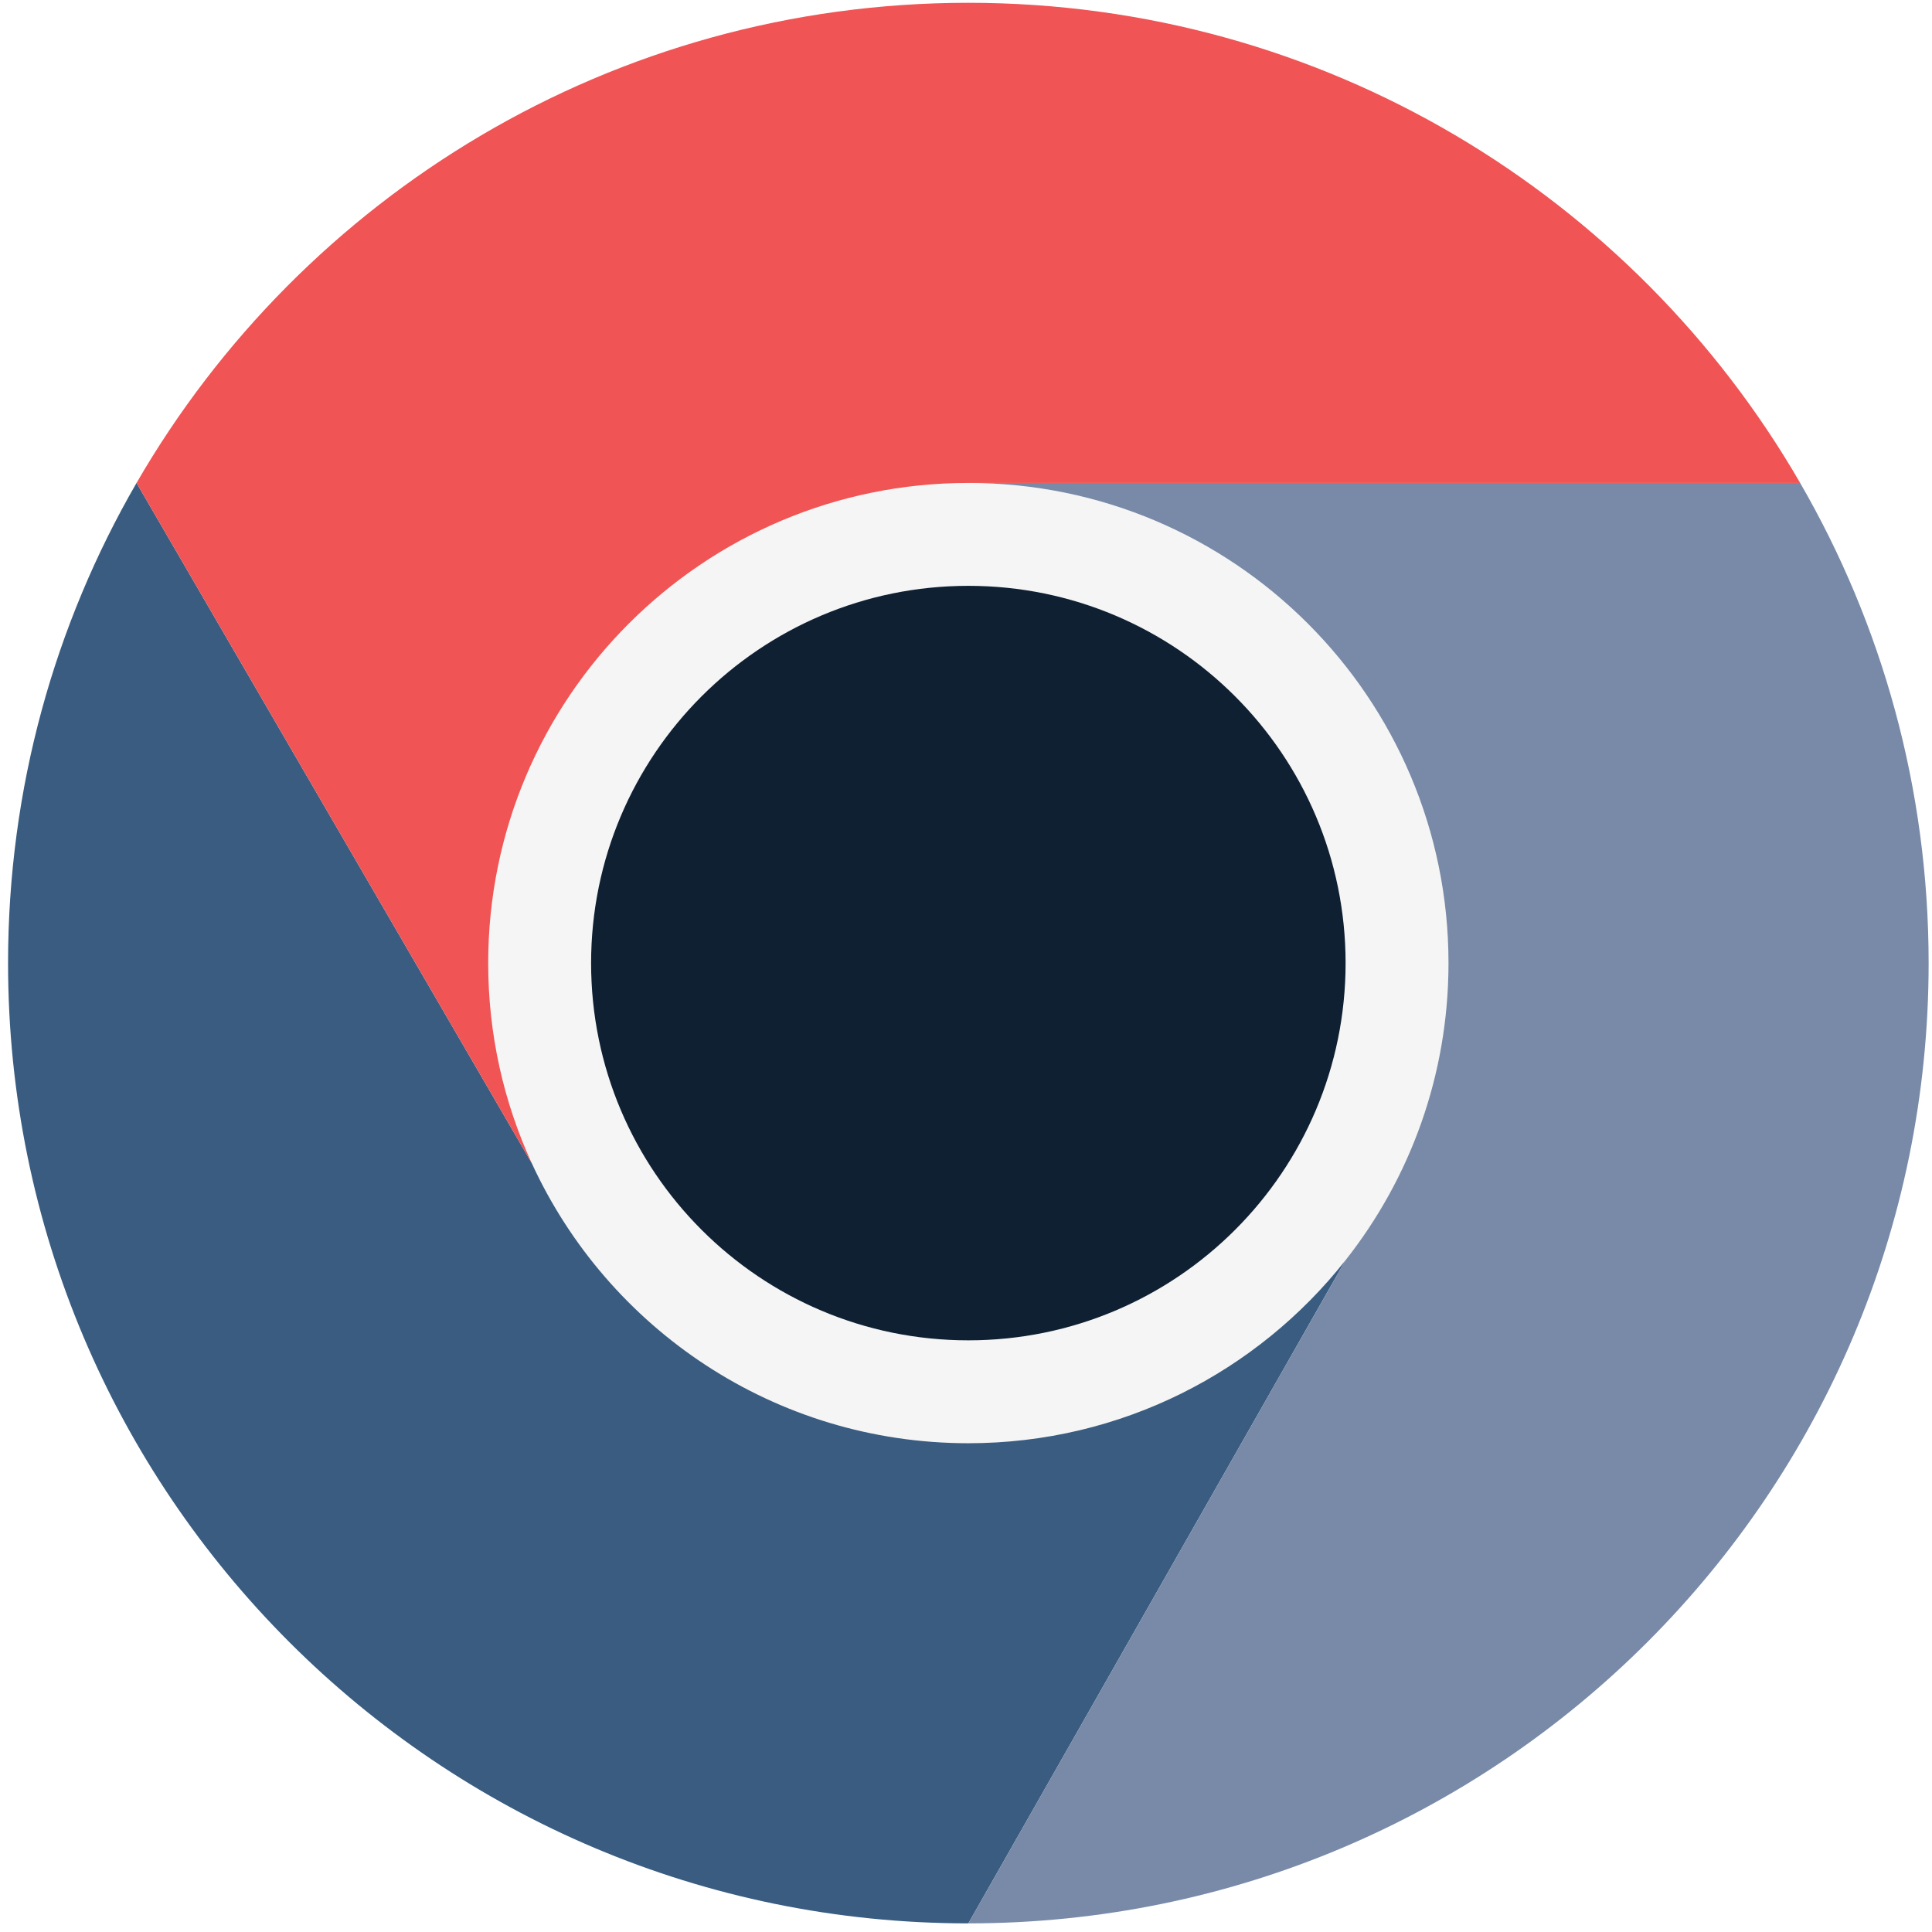
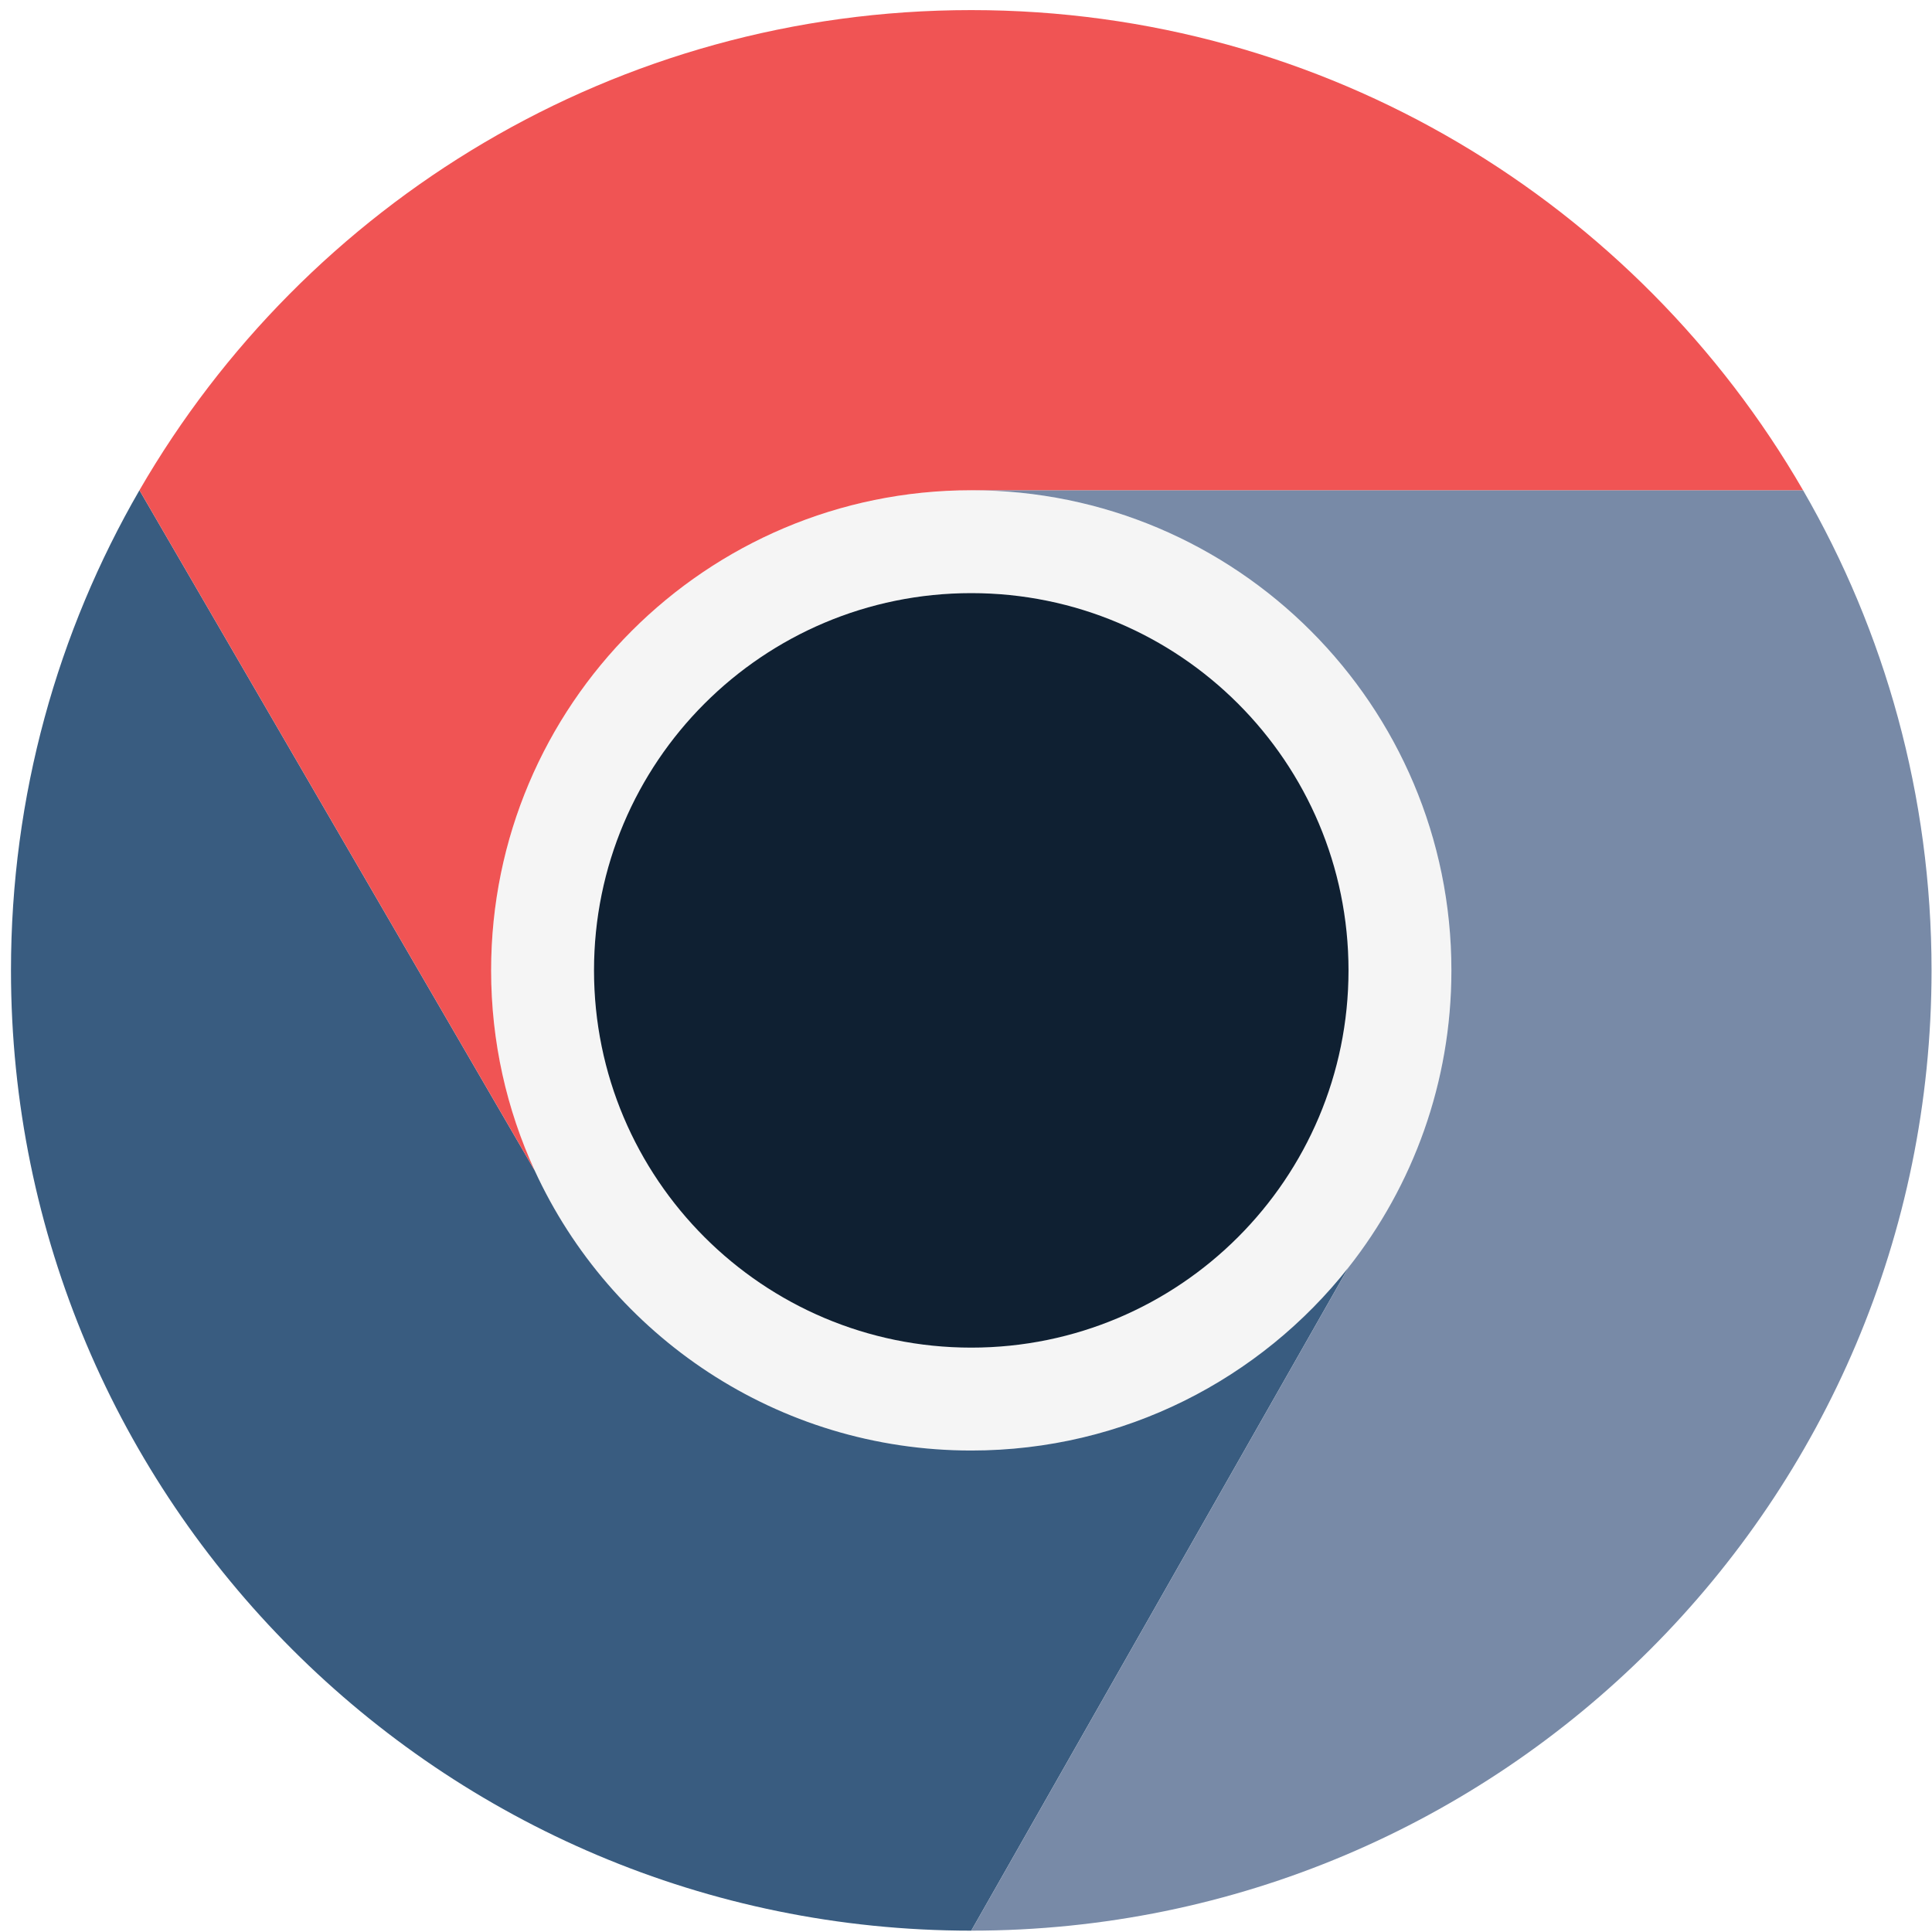
<svg xmlns="http://www.w3.org/2000/svg" width="169" height="169" viewBox="0 0 169 169" fill="none">
-   <path fill-rule="evenodd" clip-rule="evenodd" d="M84.705 42.245C61.509 42.245 42.705 61.049 42.705 84.245C42.705 90.491 44.068 96.418 46.513 101.745C53.149 116.204 67.755 126.245 84.705 126.245C98.083 126.245 110.001 119.99 117.692 110.245C123.337 103.094 126.705 94.063 126.705 84.245C126.705 61.049 107.901 42.245 84.705 42.245ZM84.705 117.245C102.93 117.245 117.705 102.471 117.705 84.245C117.705 66.02 102.93 51.245 84.705 51.245C66.48 51.245 51.705 66.02 51.705 84.245C51.705 102.471 66.48 117.245 84.705 117.245Z" fill="#F5F5F5" />
-   <path d="M0.705 84.245C0.705 130.637 38.313 168.245 84.705 168.245L117.692 110.245C110.001 119.99 98.083 126.245 84.705 126.245C67.755 126.245 53.149 116.204 46.513 101.745L11.943 42.245C4.796 54.6 0.705 68.945 0.705 84.245Z" fill="#395C80" />
-   <path d="M84.705 168.245C131.097 168.245 168.705 130.637 168.705 84.245C168.705 68.945 164.615 54.6 157.467 42.245H84.705C107.901 42.245 126.705 61.049 126.705 84.245C126.705 94.063 123.337 103.094 117.692 110.245L84.705 168.245Z" fill="#788AA7" />
-   <path d="M117.705 84.245C117.705 102.471 102.93 117.245 84.705 117.245C66.48 117.245 51.705 102.471 51.705 84.245C51.705 66.02 66.48 51.245 84.705 51.245C102.93 51.245 117.705 66.02 117.705 84.245Z" fill="#0F2032" />
-   <path d="M42.705 84.245C42.705 61.049 61.509 42.245 84.705 42.245H157.467C142.943 17.137 115.797 0.245 84.705 0.245C53.613 0.245 26.467 17.137 11.943 42.245L46.513 101.745C44.068 96.418 42.705 90.491 42.705 84.245Z" fill="#F05454" />
+   <path fill-rule="evenodd" clip-rule="evenodd" d="M84.96 42.883C61.764 42.883 42.96 61.687 42.96 84.883C42.96 91.128 44.323 97.055 46.768 102.383C53.404 116.842 68.01 126.883 84.96 126.883C98.338 126.883 110.256 120.628 117.947 110.883C123.591 103.731 126.96 94.701 126.96 84.883C126.96 61.687 108.156 42.883 84.96 42.883ZM84.96 117.883C103.185 117.883 117.96 103.108 117.96 84.883C117.96 66.657 103.185 51.883 84.96 51.883C66.735 51.883 51.96 66.657 51.96 84.883C51.96 103.108 66.735 117.883 84.96 117.883Z" fill="#F5F5F5" />
+   <path d="M0.96 84.883C0.96 131.275 38.568 168.883 84.96 168.883L117.947 110.883C110.256 120.628 98.338 126.883 84.96 126.883C68.01 126.883 53.404 116.842 46.768 102.383L12.198 42.883C5.051 55.238 0.96 69.583 0.96 84.883Z" fill="#395C80" />
+   <path d="M84.96 168.883C131.352 168.883 168.96 131.275 168.96 84.883C168.96 69.583 164.869 55.238 157.722 42.883H84.96C108.156 42.883 126.96 61.687 126.96 84.883C126.96 94.701 123.591 103.731 117.947 110.883L84.96 168.883Z" fill="#788AA7" />
+   <path d="M117.96 84.883C117.96 103.108 103.185 117.883 84.96 117.883C66.735 117.883 51.96 103.108 51.96 84.883C51.96 66.657 66.735 51.883 84.96 51.883C103.185 51.883 117.96 66.657 117.96 84.883Z" fill="#0F2032" />
+   <path d="M42.96 84.883C42.96 61.687 61.764 42.883 84.96 42.883H157.722C143.198 17.775 116.052 0.883 84.96 0.883C53.868 0.883 26.722 17.775 12.198 42.883L46.768 102.383C44.323 97.055 42.96 91.128 42.96 84.883Z" fill="#F05454" />
</svg>
